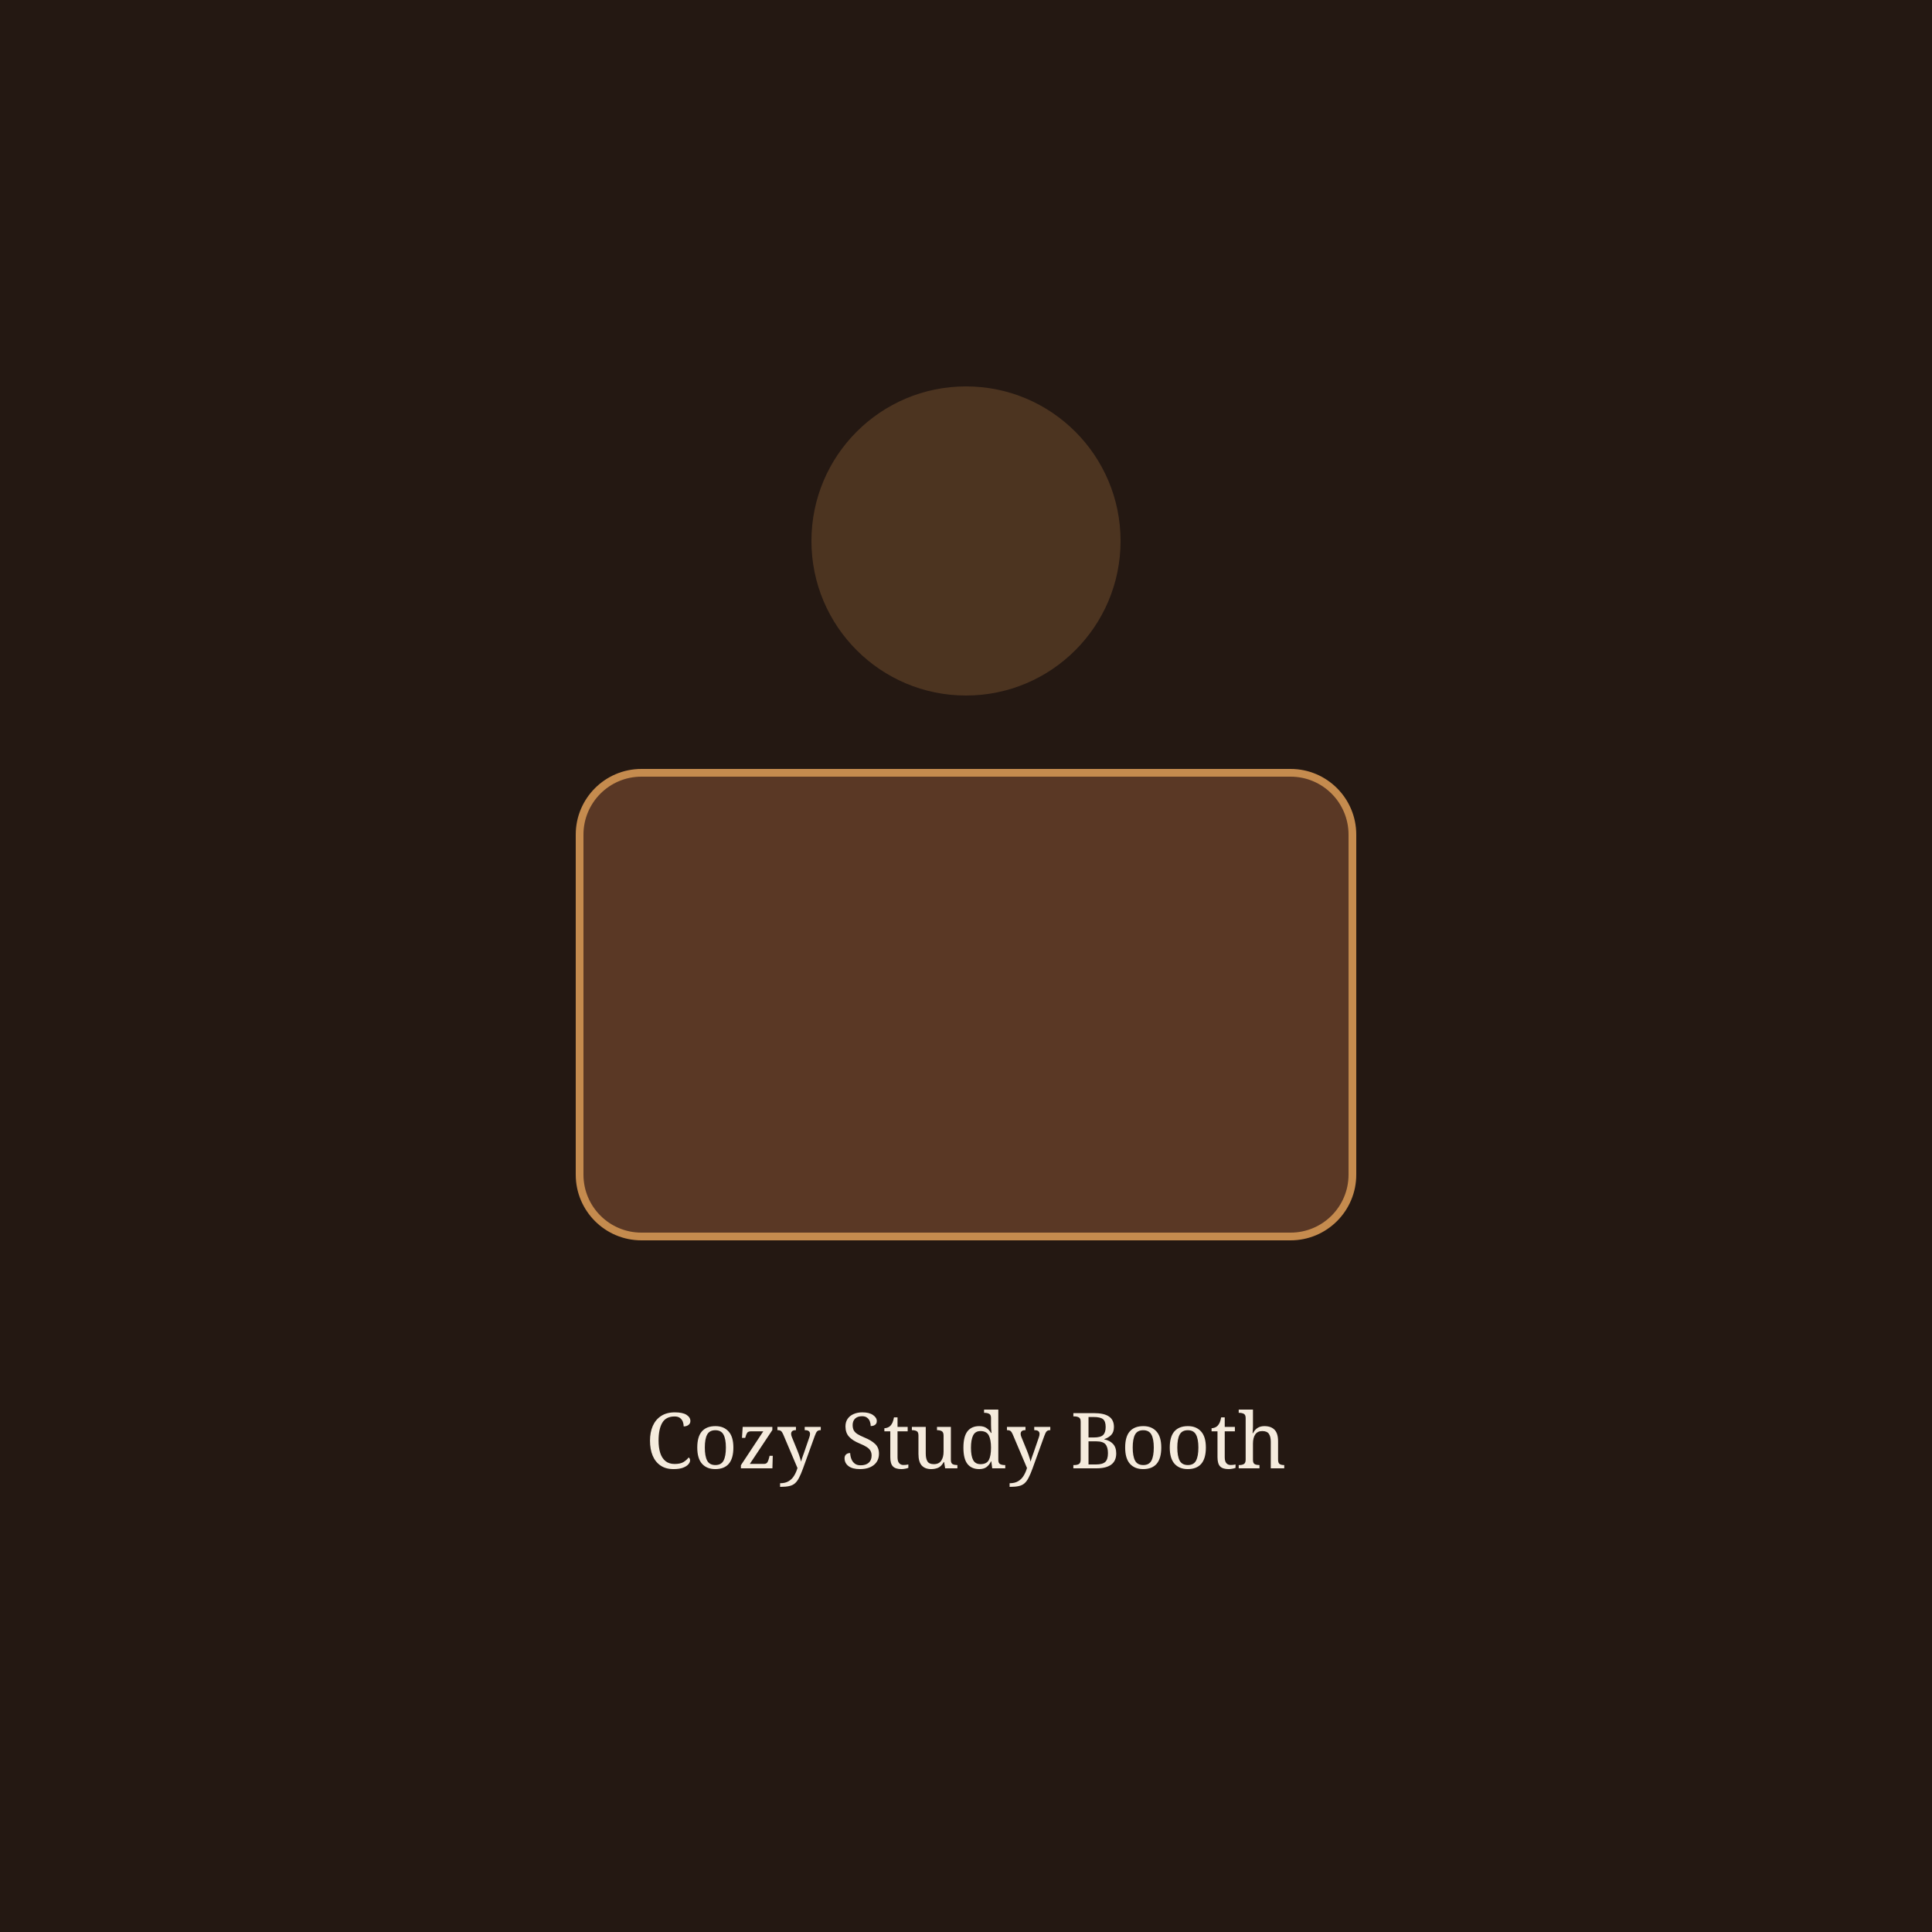
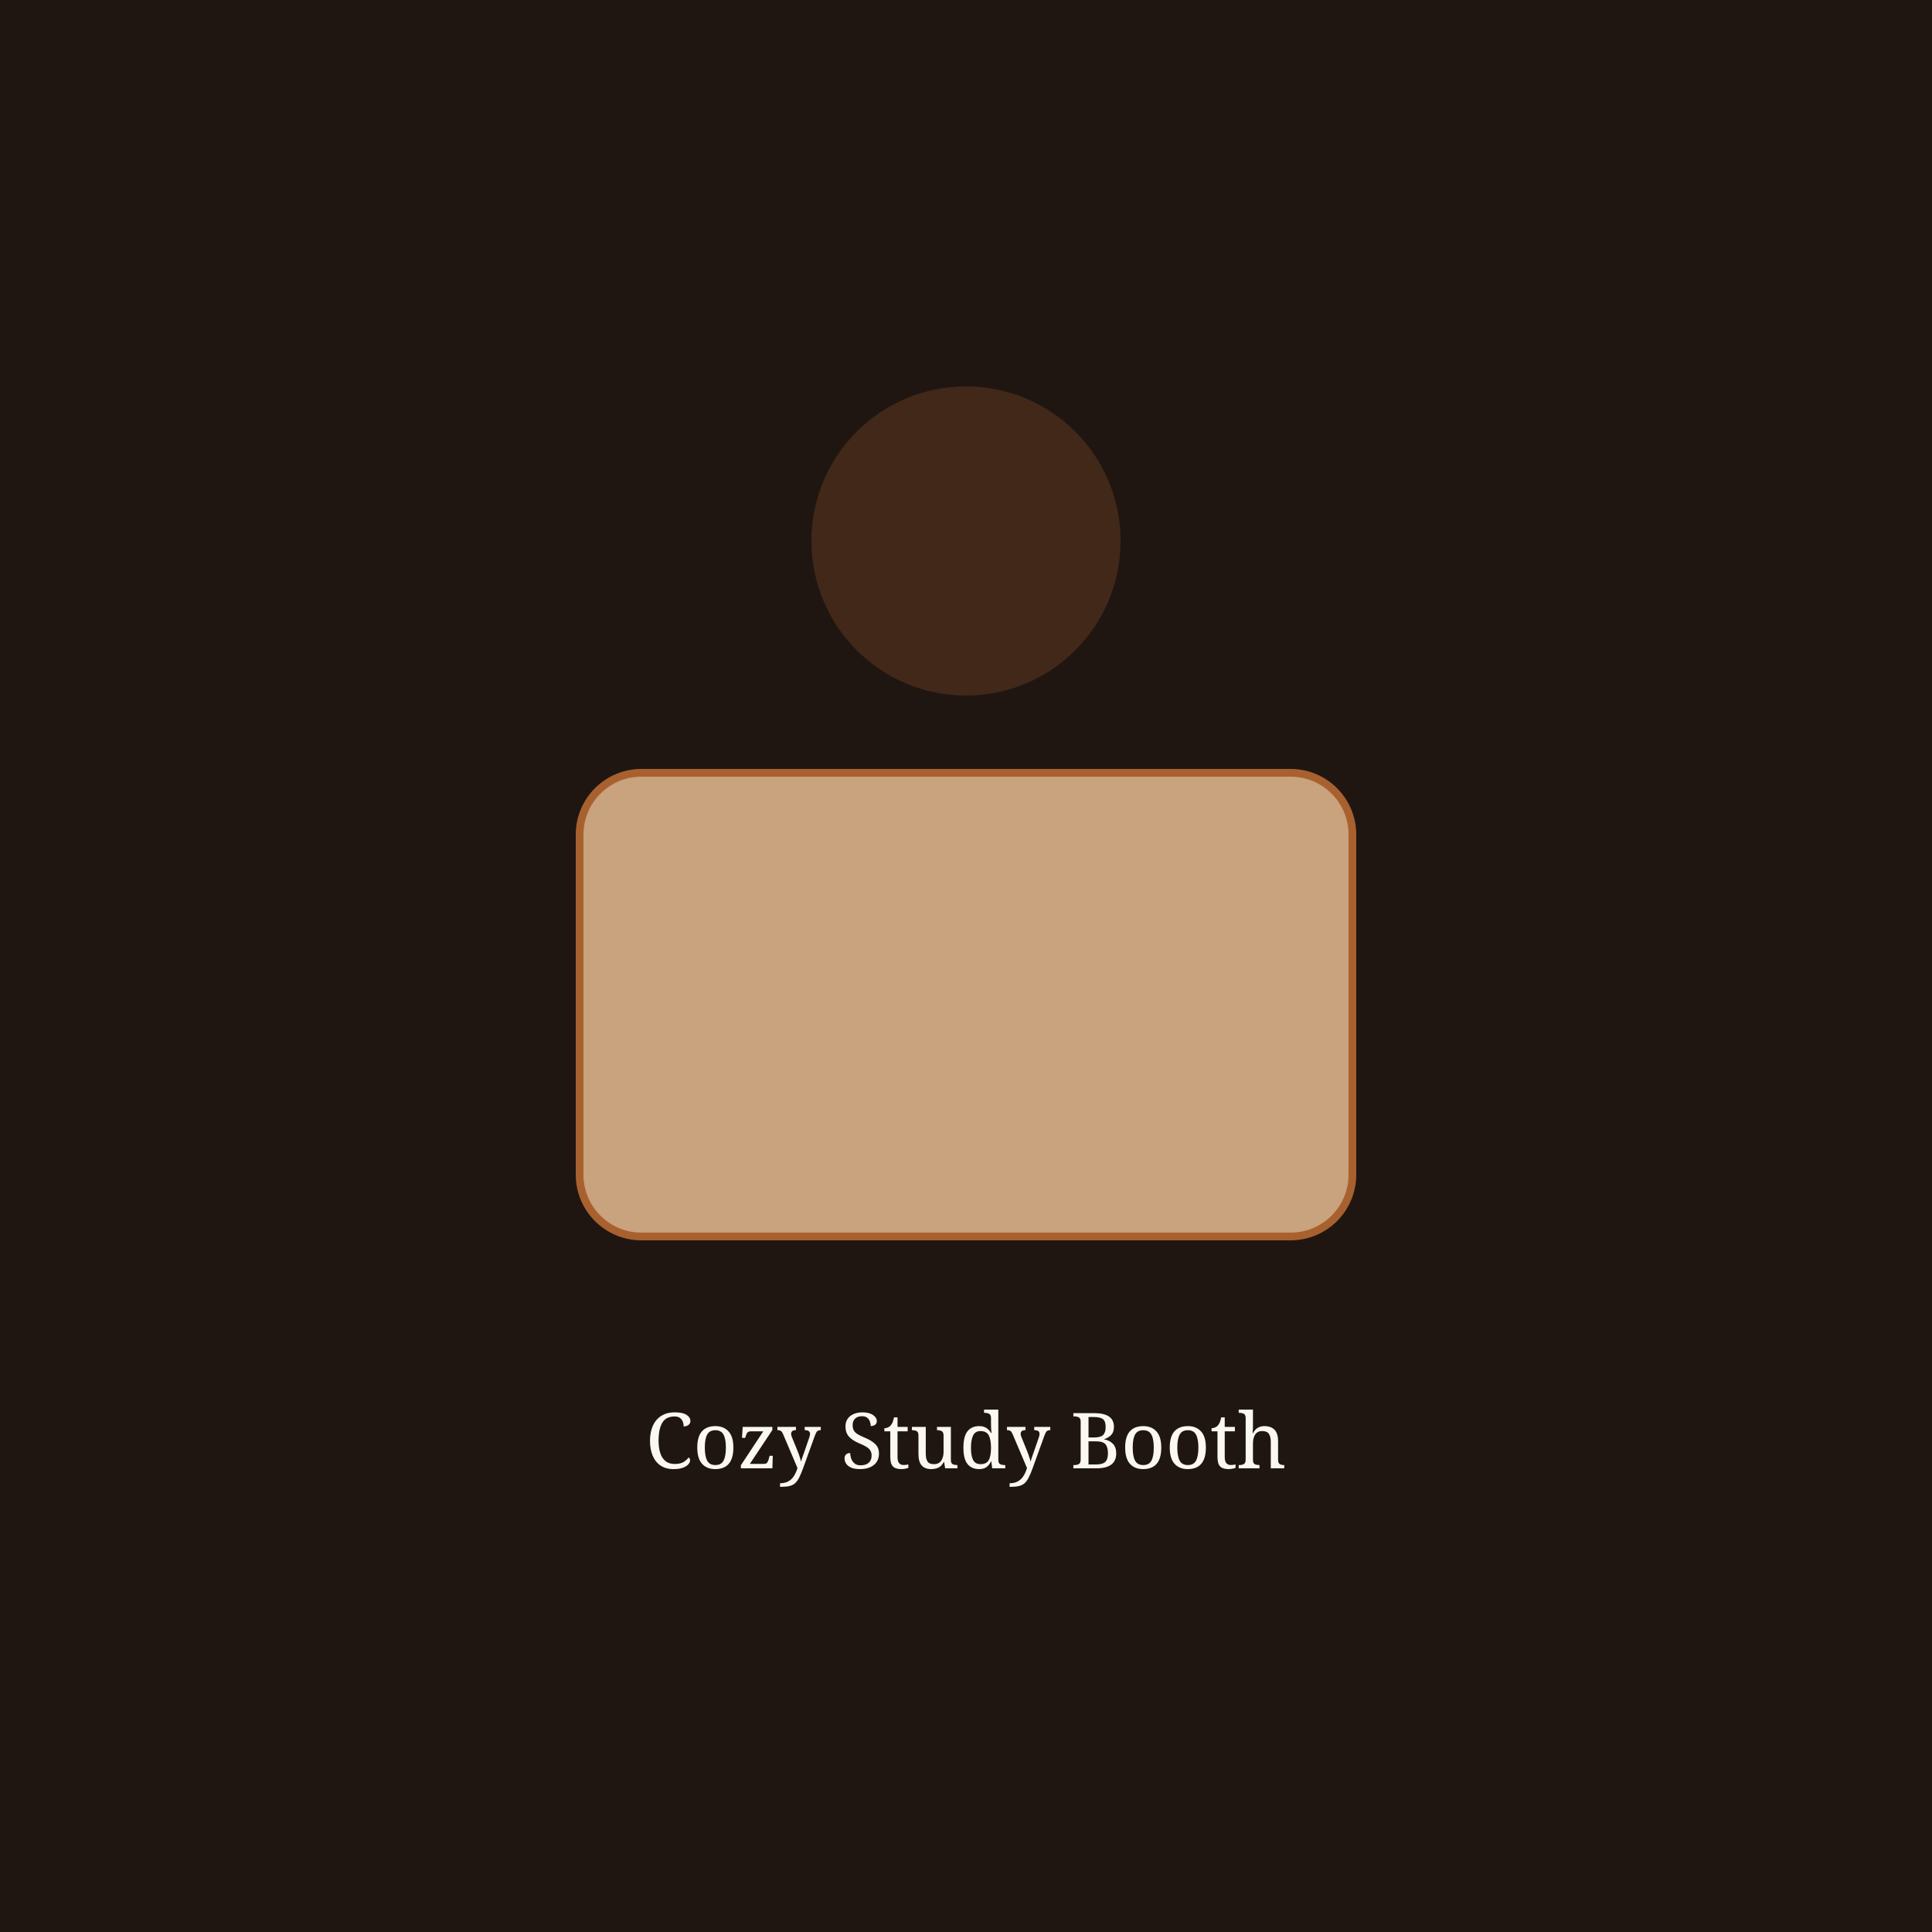
<svg xmlns="http://www.w3.org/2000/svg" viewBox="0 0 500 500" fill="none">
-   <rect width="500" height="500" fill="#241812" />
-   <rect x="150" y="200" width="200" height="120" rx="16" fill="#5A3825" stroke="#C58B4E" stroke-width="2" />
-   <circle cx="250" cy="140" r="40" fill="#C58B4E" fill-opacity="0.25" />
-   <text x="250" y="380" text-anchor="middle" font-family="'Playfair Display', serif" font-size="20" fill="#F5EBDD">Cozy Study Booth</text>
+   <rect width="500" height="500" fill="#1F1612" />
+   <rect x="150" y="200" width="200" height="120" rx="16" fill="#C9A27E" stroke="#A8612E" stroke-width="2" />
+   <circle cx="250" cy="140" r="40" fill="#A8612E" fill-opacity="0.25" />
+   <text x="250" y="380" text-anchor="middle" font-family="'Playfair Display', serif" font-size="20" fill="#FBF7F1">Cozy Study Booth</text>
</svg>
